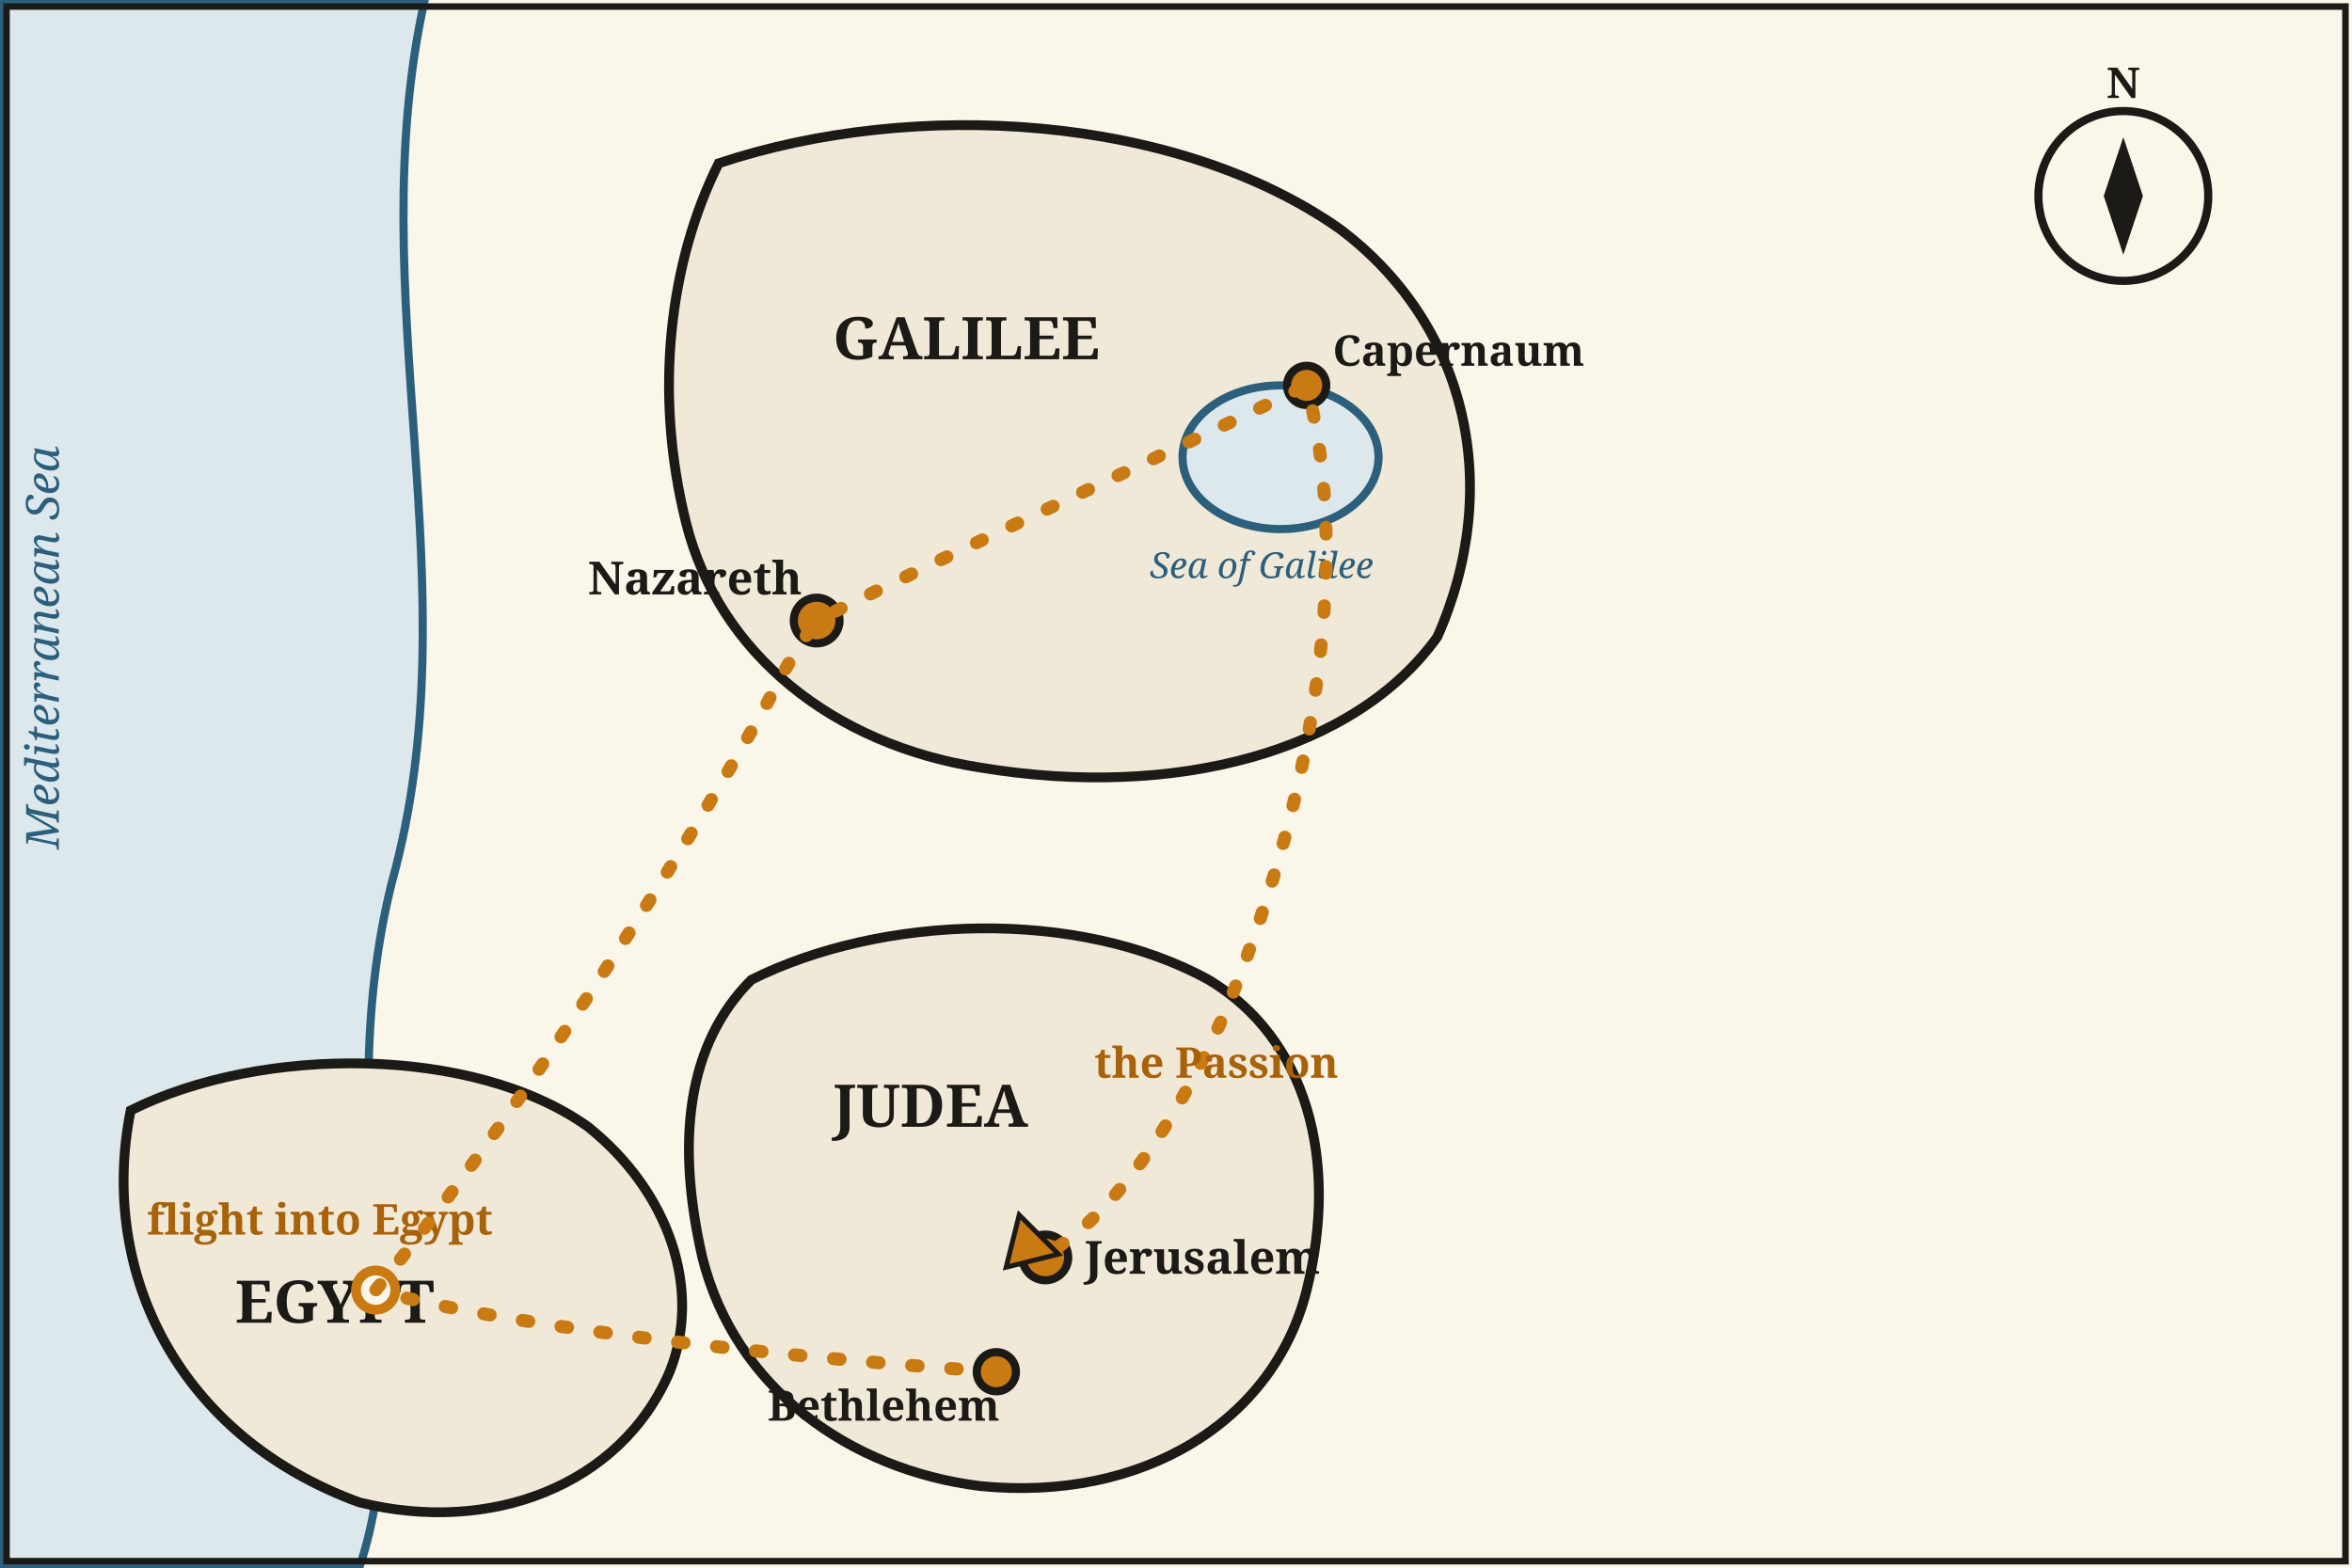
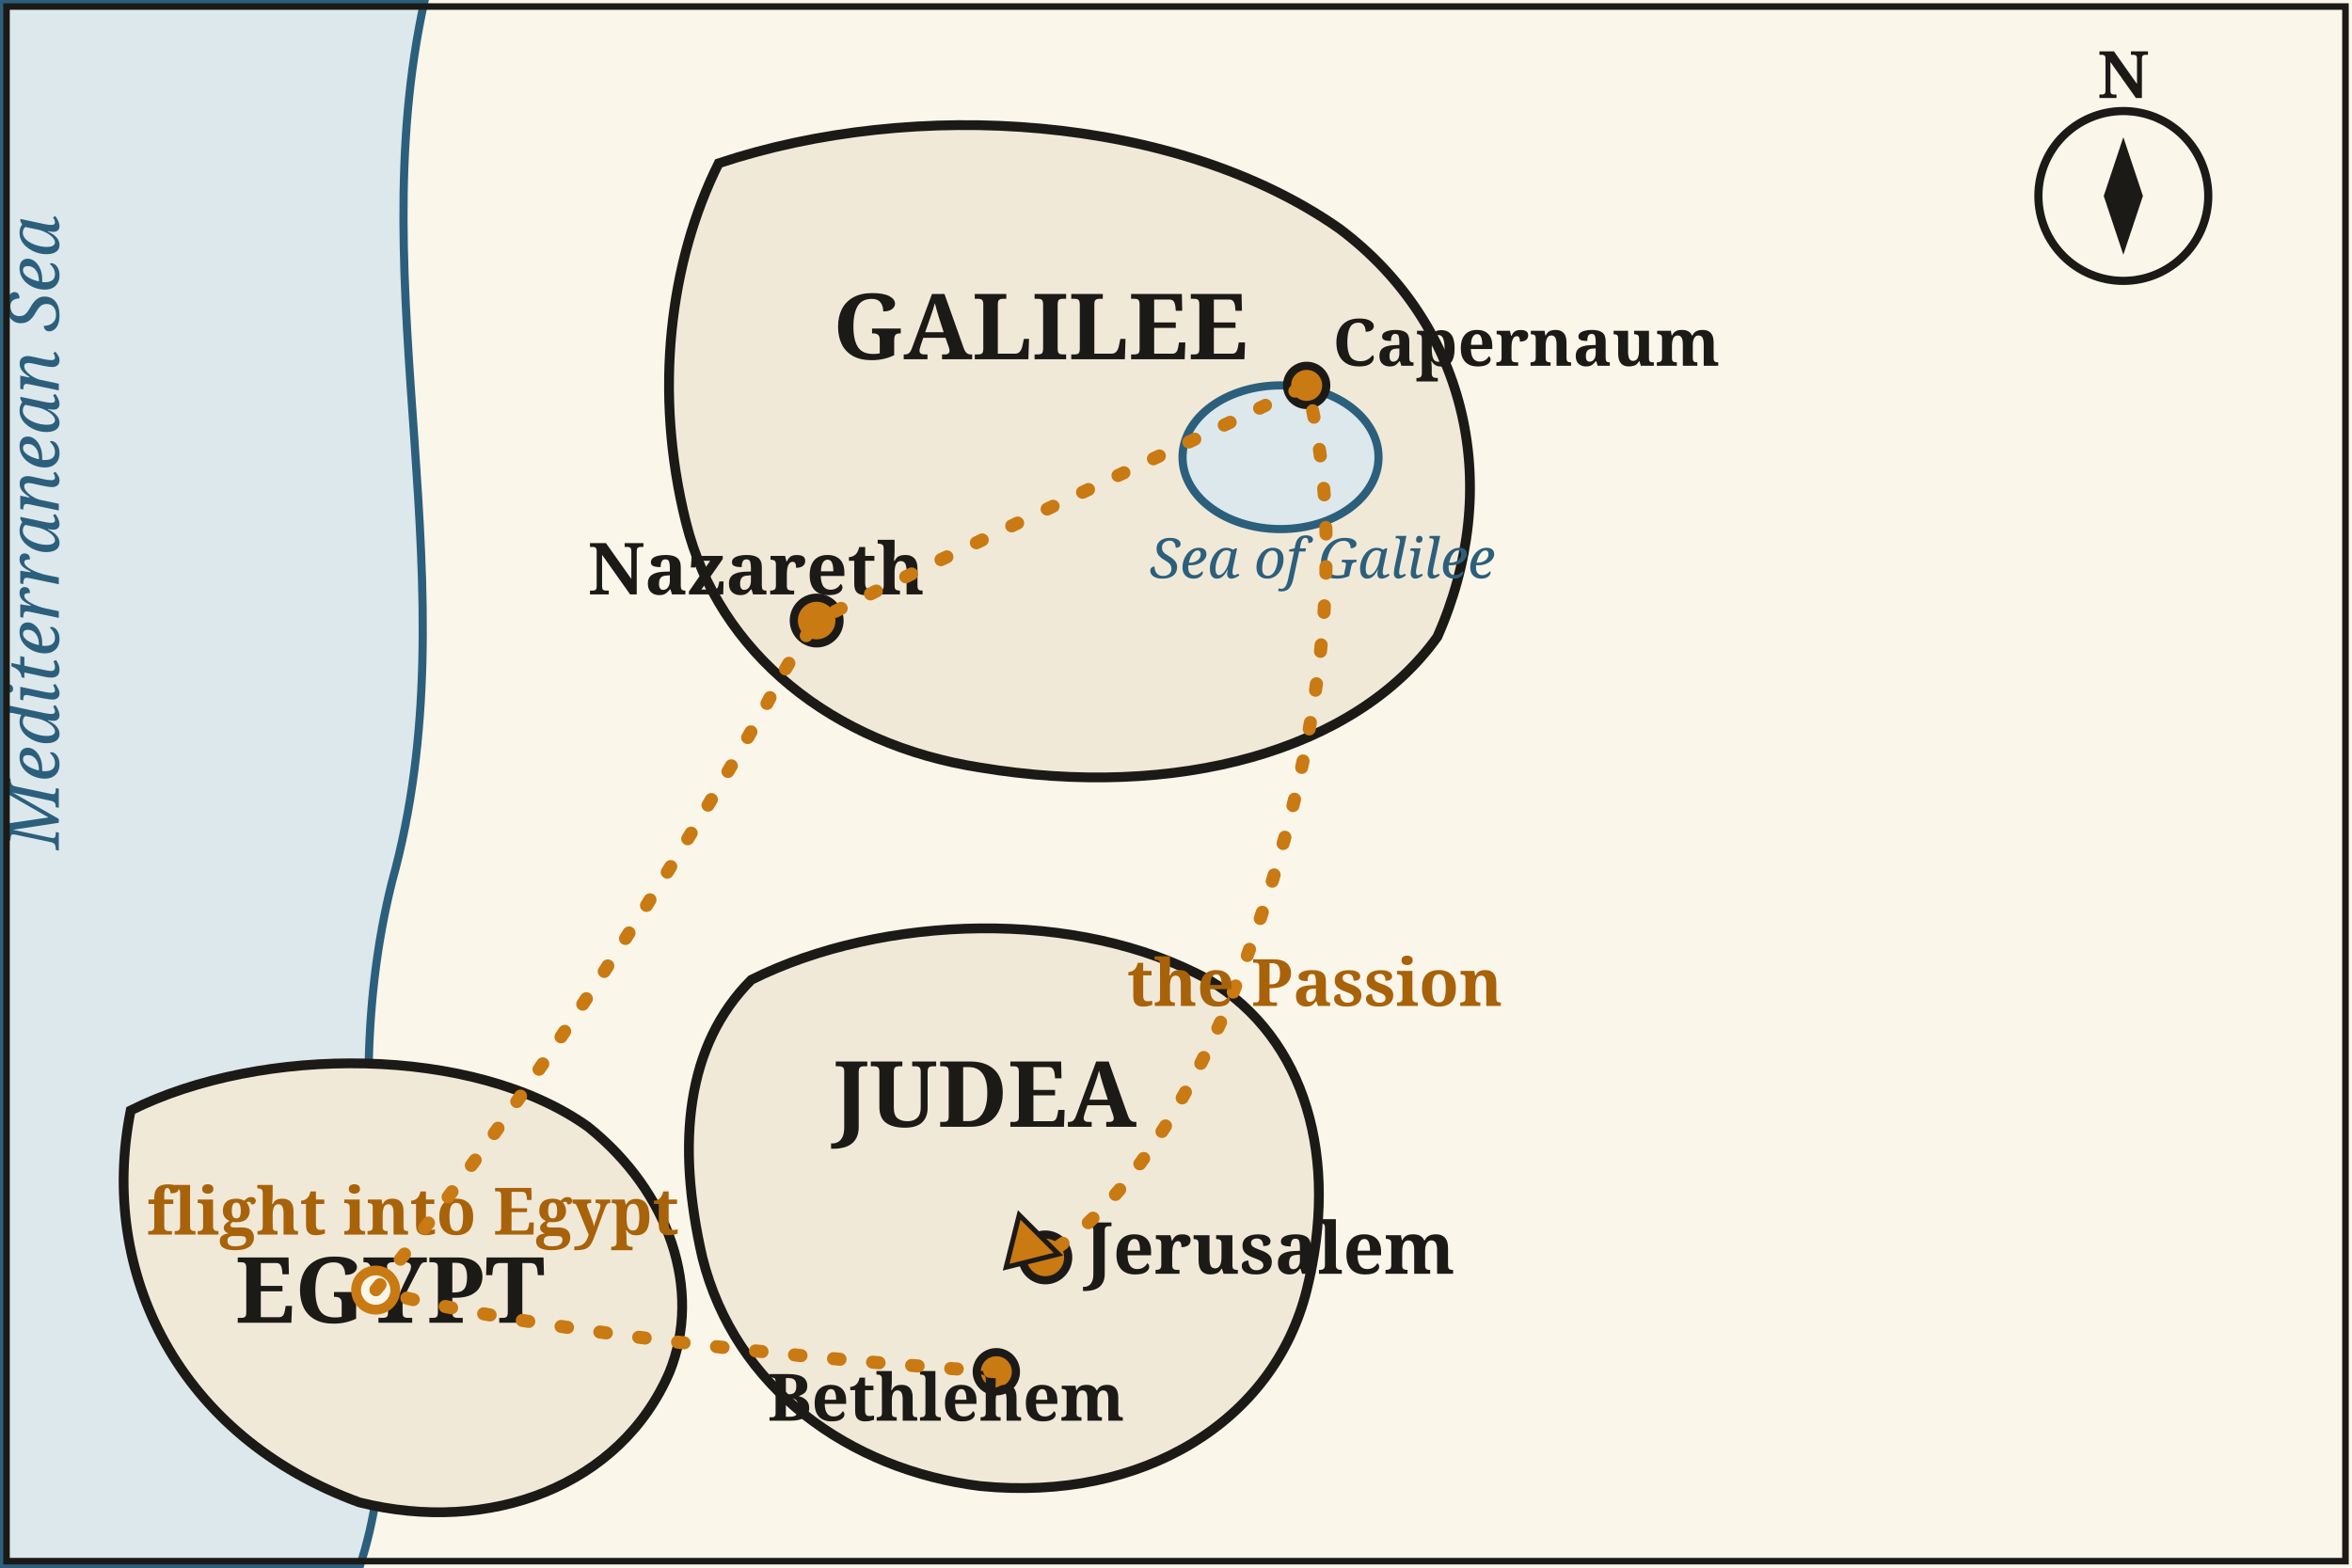
<svg xmlns="http://www.w3.org/2000/svg" viewBox="0 0 720 480" width="100%" height="480">
  <rect width="720" height="480" fill="#fbf6ea" />
  <path d="M0,0 L130,0 C110,90 145,180 120,270 C100,350 130,420 110,480 L0,480 Z" fill="#dce8ec" stroke="#2c5f7c" stroke-width="2.5" />
-   <text x="18" y="260" font-family="Georgia, serif" font-style="italic" font-size="14" fill="#2c5f7c" transform="rotate(-90 18 260)">Mediterranean Sea</text>
+   <text x="18" y="260" font-family="Georgia, serif" font-style="italic" font-size="22" fill="#2c5f7c" transform="rotate(-90 18 260)">Mediterranean Sea</text>
  <path d="M220,50 C280,30 360,35 410,70 C450,100 460,150 440,195 C415,230 360,245 300,235 C255,228 220,200 210,160 C200,120 205,80 220,50 Z" fill="#f1e9d8" stroke="#1c1a17" stroke-width="3" />
-   <text x="255" y="110" font-family="Georgia, serif" font-weight="700" font-size="18" fill="#1c1a17">GALILEE</text>
+   <text x="255" y="110" font-family="Georgia, serif" font-weight="700" font-size="28" fill="#1c1a17">GALILEE</text>
  <ellipse cx="392" cy="140" rx="30" ry="22" fill="#dce8ec" stroke="#2c5f7c" stroke-width="2.5" />
-   <text x="352" y="177" font-family="Georgia, serif" font-style="italic" font-size="11" fill="#2c5f7c">Sea of Galilee</text>
+   <text x="352" y="177" font-family="Georgia, serif" font-style="italic" font-size="17" fill="#2c5f7c">Sea of Galilee</text>
  <path d="M230,300 C270,280 330,278 370,300 C400,318 410,355 400,395 C390,435 350,460 300,455 C260,450 225,425 215,385 C207,350 210,320 230,300 Z" fill="#f1e9d8" stroke="#1c1a17" stroke-width="3" />
-   <text x="255" y="345" font-family="Georgia, serif" font-weight="700" font-size="18" fill="#1c1a17">JUDEA</text>
+   <text x="255" y="345" font-family="Georgia, serif" font-weight="700" font-size="28" fill="#1c1a17">JUDEA</text>
  <path d="M40,340 C30,390 55,440 110,460 C150,470 190,455 205,420 C215,395 205,365 180,345 C145,320 80,320 40,340 Z" fill="#f1e9d8" stroke="#1c1a17" stroke-width="3" />
-   <text x="72" y="405" font-family="Georgia, serif" font-weight="700" font-size="18" fill="#1c1a17">EGYPT</text>
+   <text x="72" y="405" font-family="Georgia, serif" font-weight="700" font-size="28" fill="#1c1a17">EGYPT</text>
  <circle cx="400" cy="118" r="6" fill="#c97a12" stroke="#1c1a17" stroke-width="2.5" />
-   <text x="408" y="112" font-family="Georgia, serif" font-weight="700" font-size="13" fill="#1c1a17">Capernaum</text>
+   <text x="408" y="112" font-family="Georgia, serif" font-weight="700" font-size="20" fill="#1c1a17">Capernaum</text>
  <circle cx="250" cy="190" r="7" fill="#c97a12" stroke="#1c1a17" stroke-width="2.5" />
-   <text x="180" y="182" font-family="Georgia, serif" font-weight="700" font-size="14" fill="#1c1a17">Nazareth</text>
+   <text x="180" y="182" font-family="Georgia, serif" font-weight="700" font-size="22" fill="#1c1a17">Nazareth</text>
  <circle cx="320" cy="385" r="7" fill="#c97a12" stroke="#1c1a17" stroke-width="2.5" />
-   <text x="332" y="390" font-family="Georgia, serif" font-weight="700" font-size="14" fill="#1c1a17">Jerusalem</text>
+   <text x="332" y="390" font-family="Georgia, serif" font-weight="700" font-size="22" fill="#1c1a17">Jerusalem</text>
  <circle cx="305" cy="420" r="6" fill="#c97a12" stroke="#1c1a17" stroke-width="2.5" />
-   <text x="235" y="435" font-family="Georgia, serif" font-weight="700" font-size="13" fill="#1c1a17">Bethlehem</text>
+   <text x="235" y="435" font-family="Georgia, serif" font-weight="700" font-size="20" fill="#1c1a17">Bethlehem</text>
  <circle cx="115" cy="395" r="6" fill="#fbf6ea" stroke="#c97a12" stroke-width="3" />
-   <text x="45" y="378" font-family="Georgia, serif" font-weight="700" font-size="13" fill="#a8620a">flight into Egypt</text>
+   <text x="45" y="378" font-family="Georgia, serif" font-weight="700" font-size="20" fill="#a8620a">flight into Egypt</text>
  <path d="M305,420 C230,415 150,405 115,395 C160,340 210,260 235,215 C240,205 245,197 250,190 C300,165 355,140 400,118 C415,175 400,250 375,310 C355,355 335,375 322,383" fill="none" stroke="#c97a12" stroke-width="4" stroke-dasharray="2,10" stroke-linecap="round" />
  <path d="M312,372 L324,384 L308,388 Z" fill="#c97a12" stroke="#1c1a17" stroke-width="1.5" />
-   <text x="335" y="330" font-family="Georgia, serif" font-weight="700" font-size="13" fill="#a8620a">the Passion</text>
+   <text x="345" y="308" font-family="Georgia, serif" font-weight="700" font-size="20" fill="#a8620a">the Passion</text>
  <g transform="translate(650,60)">
    <circle r="26" fill="#fbf6ea" stroke="#1c1a17" stroke-width="2.5" />
    <path d="M0,-18 L6,0 L0,18 L-6,0 Z" fill="#1c1a17" />
-     <text y="-30" font-family="Georgia, serif" font-weight="700" font-size="13" fill="#1c1a17" text-anchor="middle">N</text>
+     <text y="-30" font-family="Georgia, serif" font-weight="700" font-size="20" fill="#1c1a17" text-anchor="middle">N</text>
  </g>
  <rect x="2" y="2" width="716" height="476" fill="none" stroke="#1c1a17" stroke-width="2" />
</svg>
